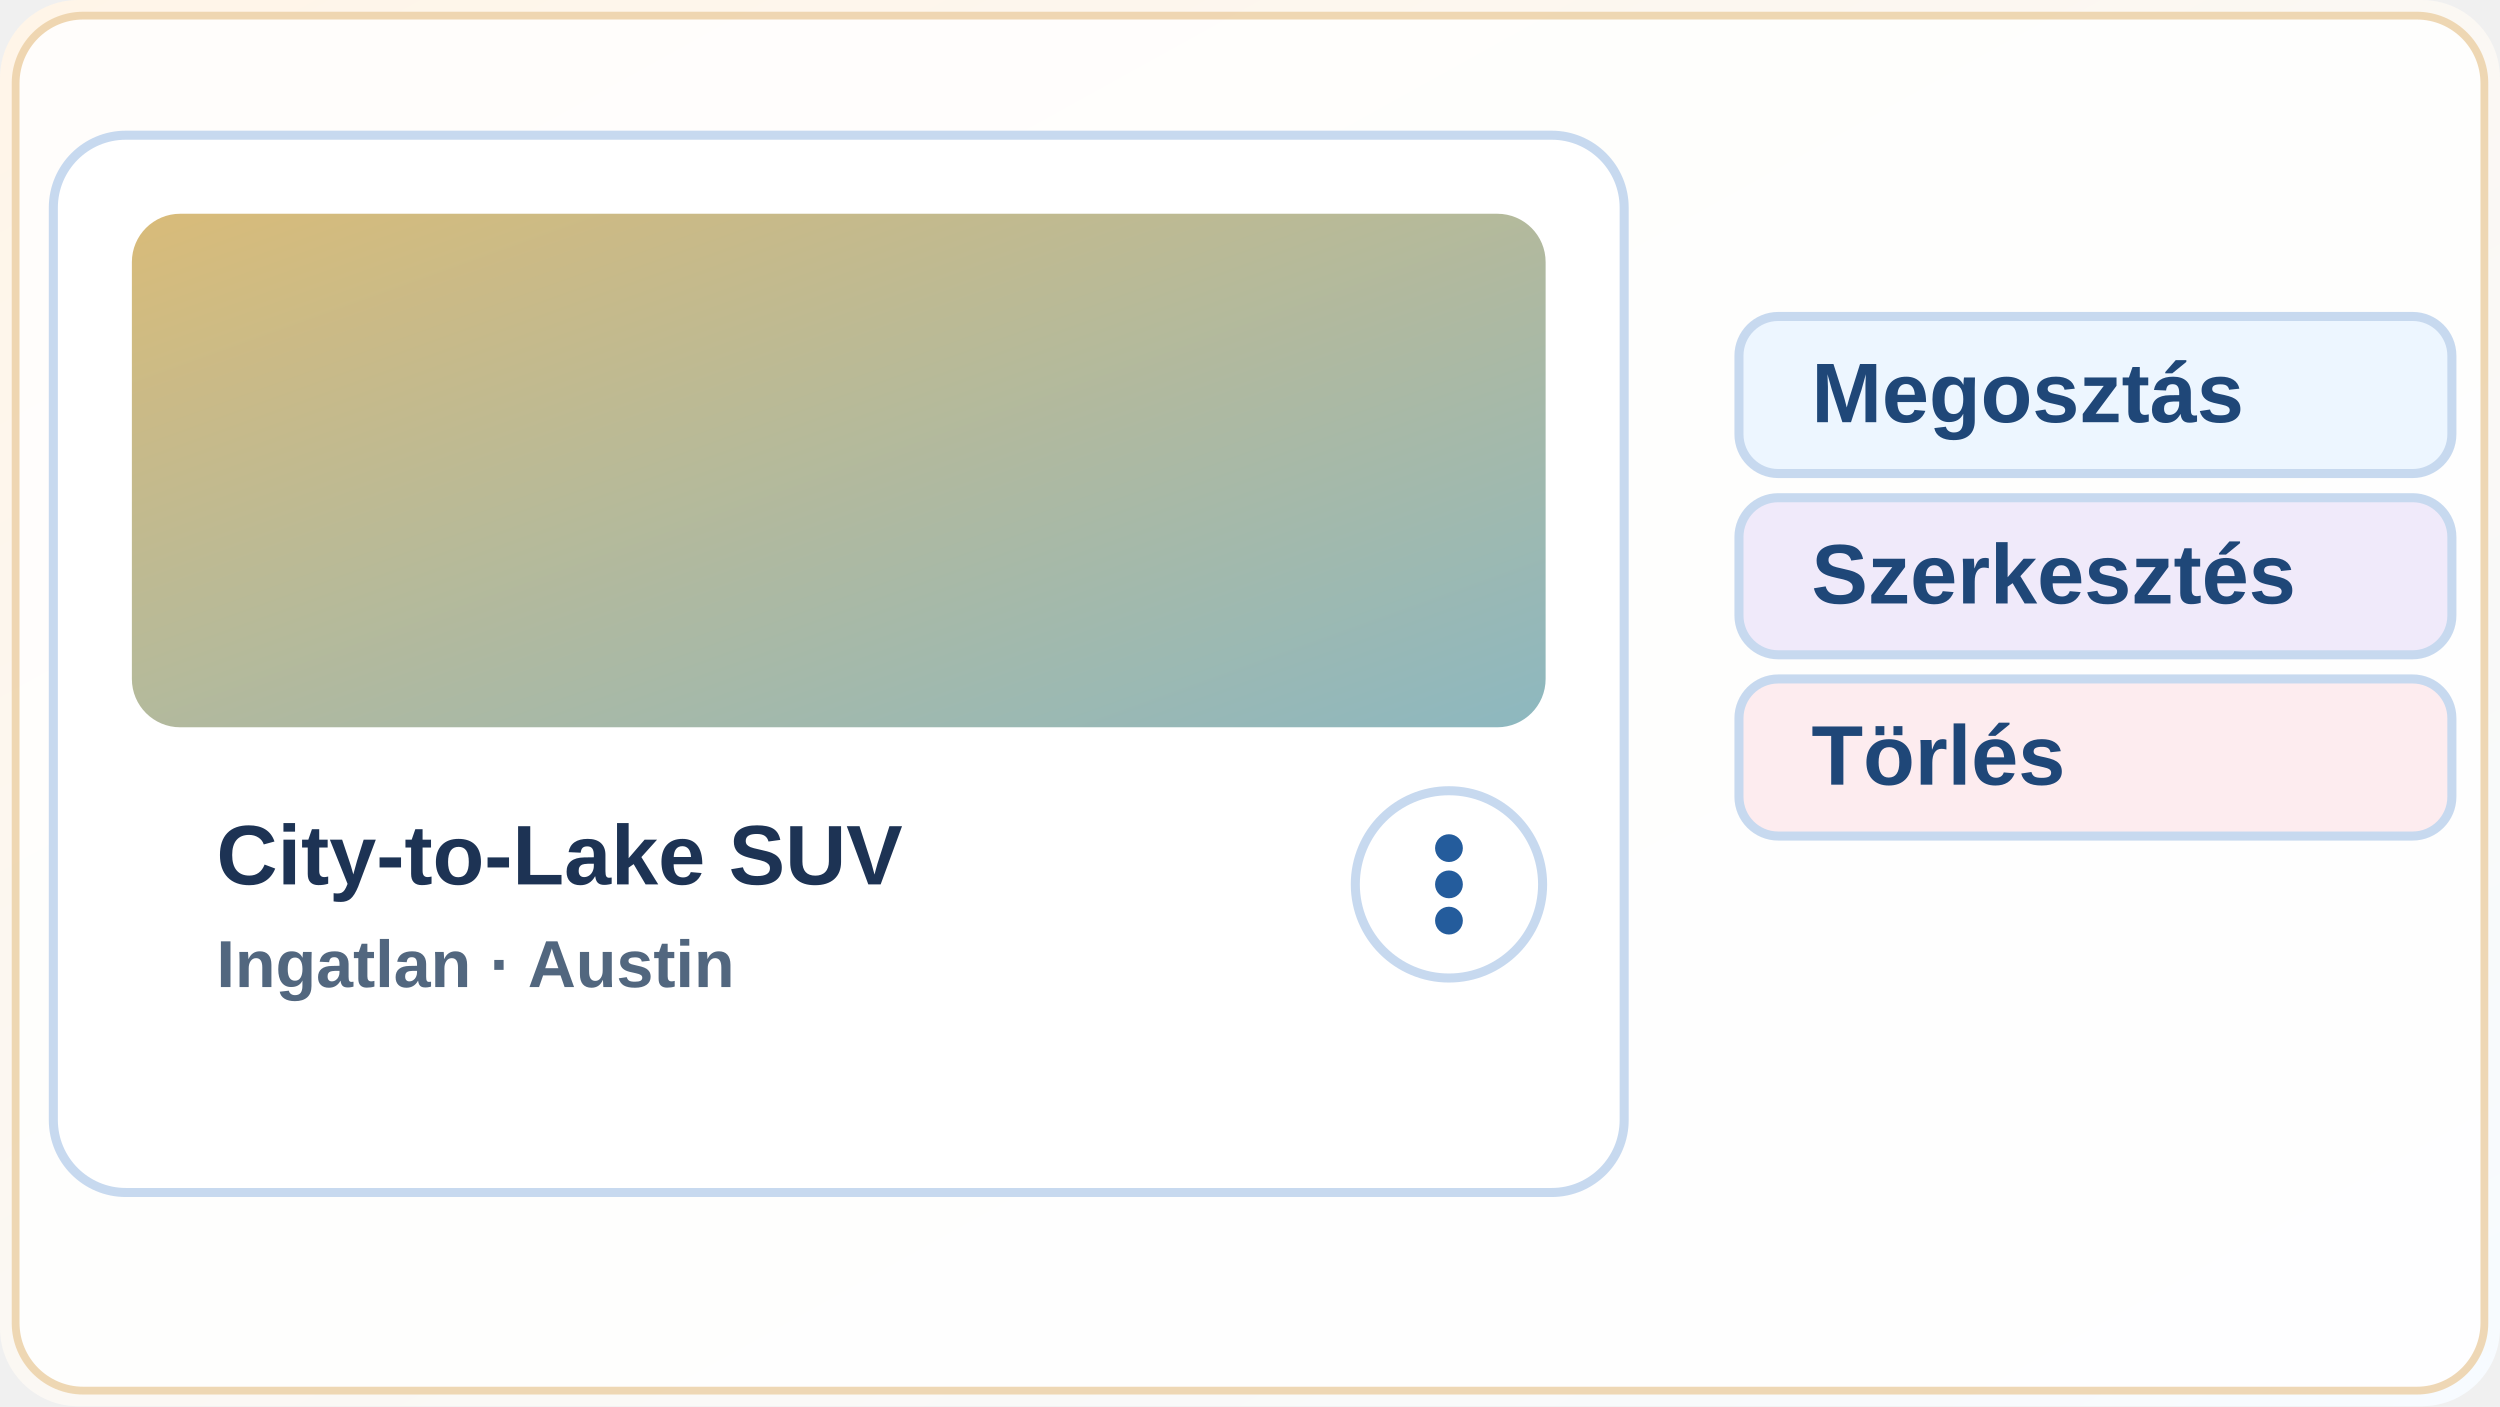
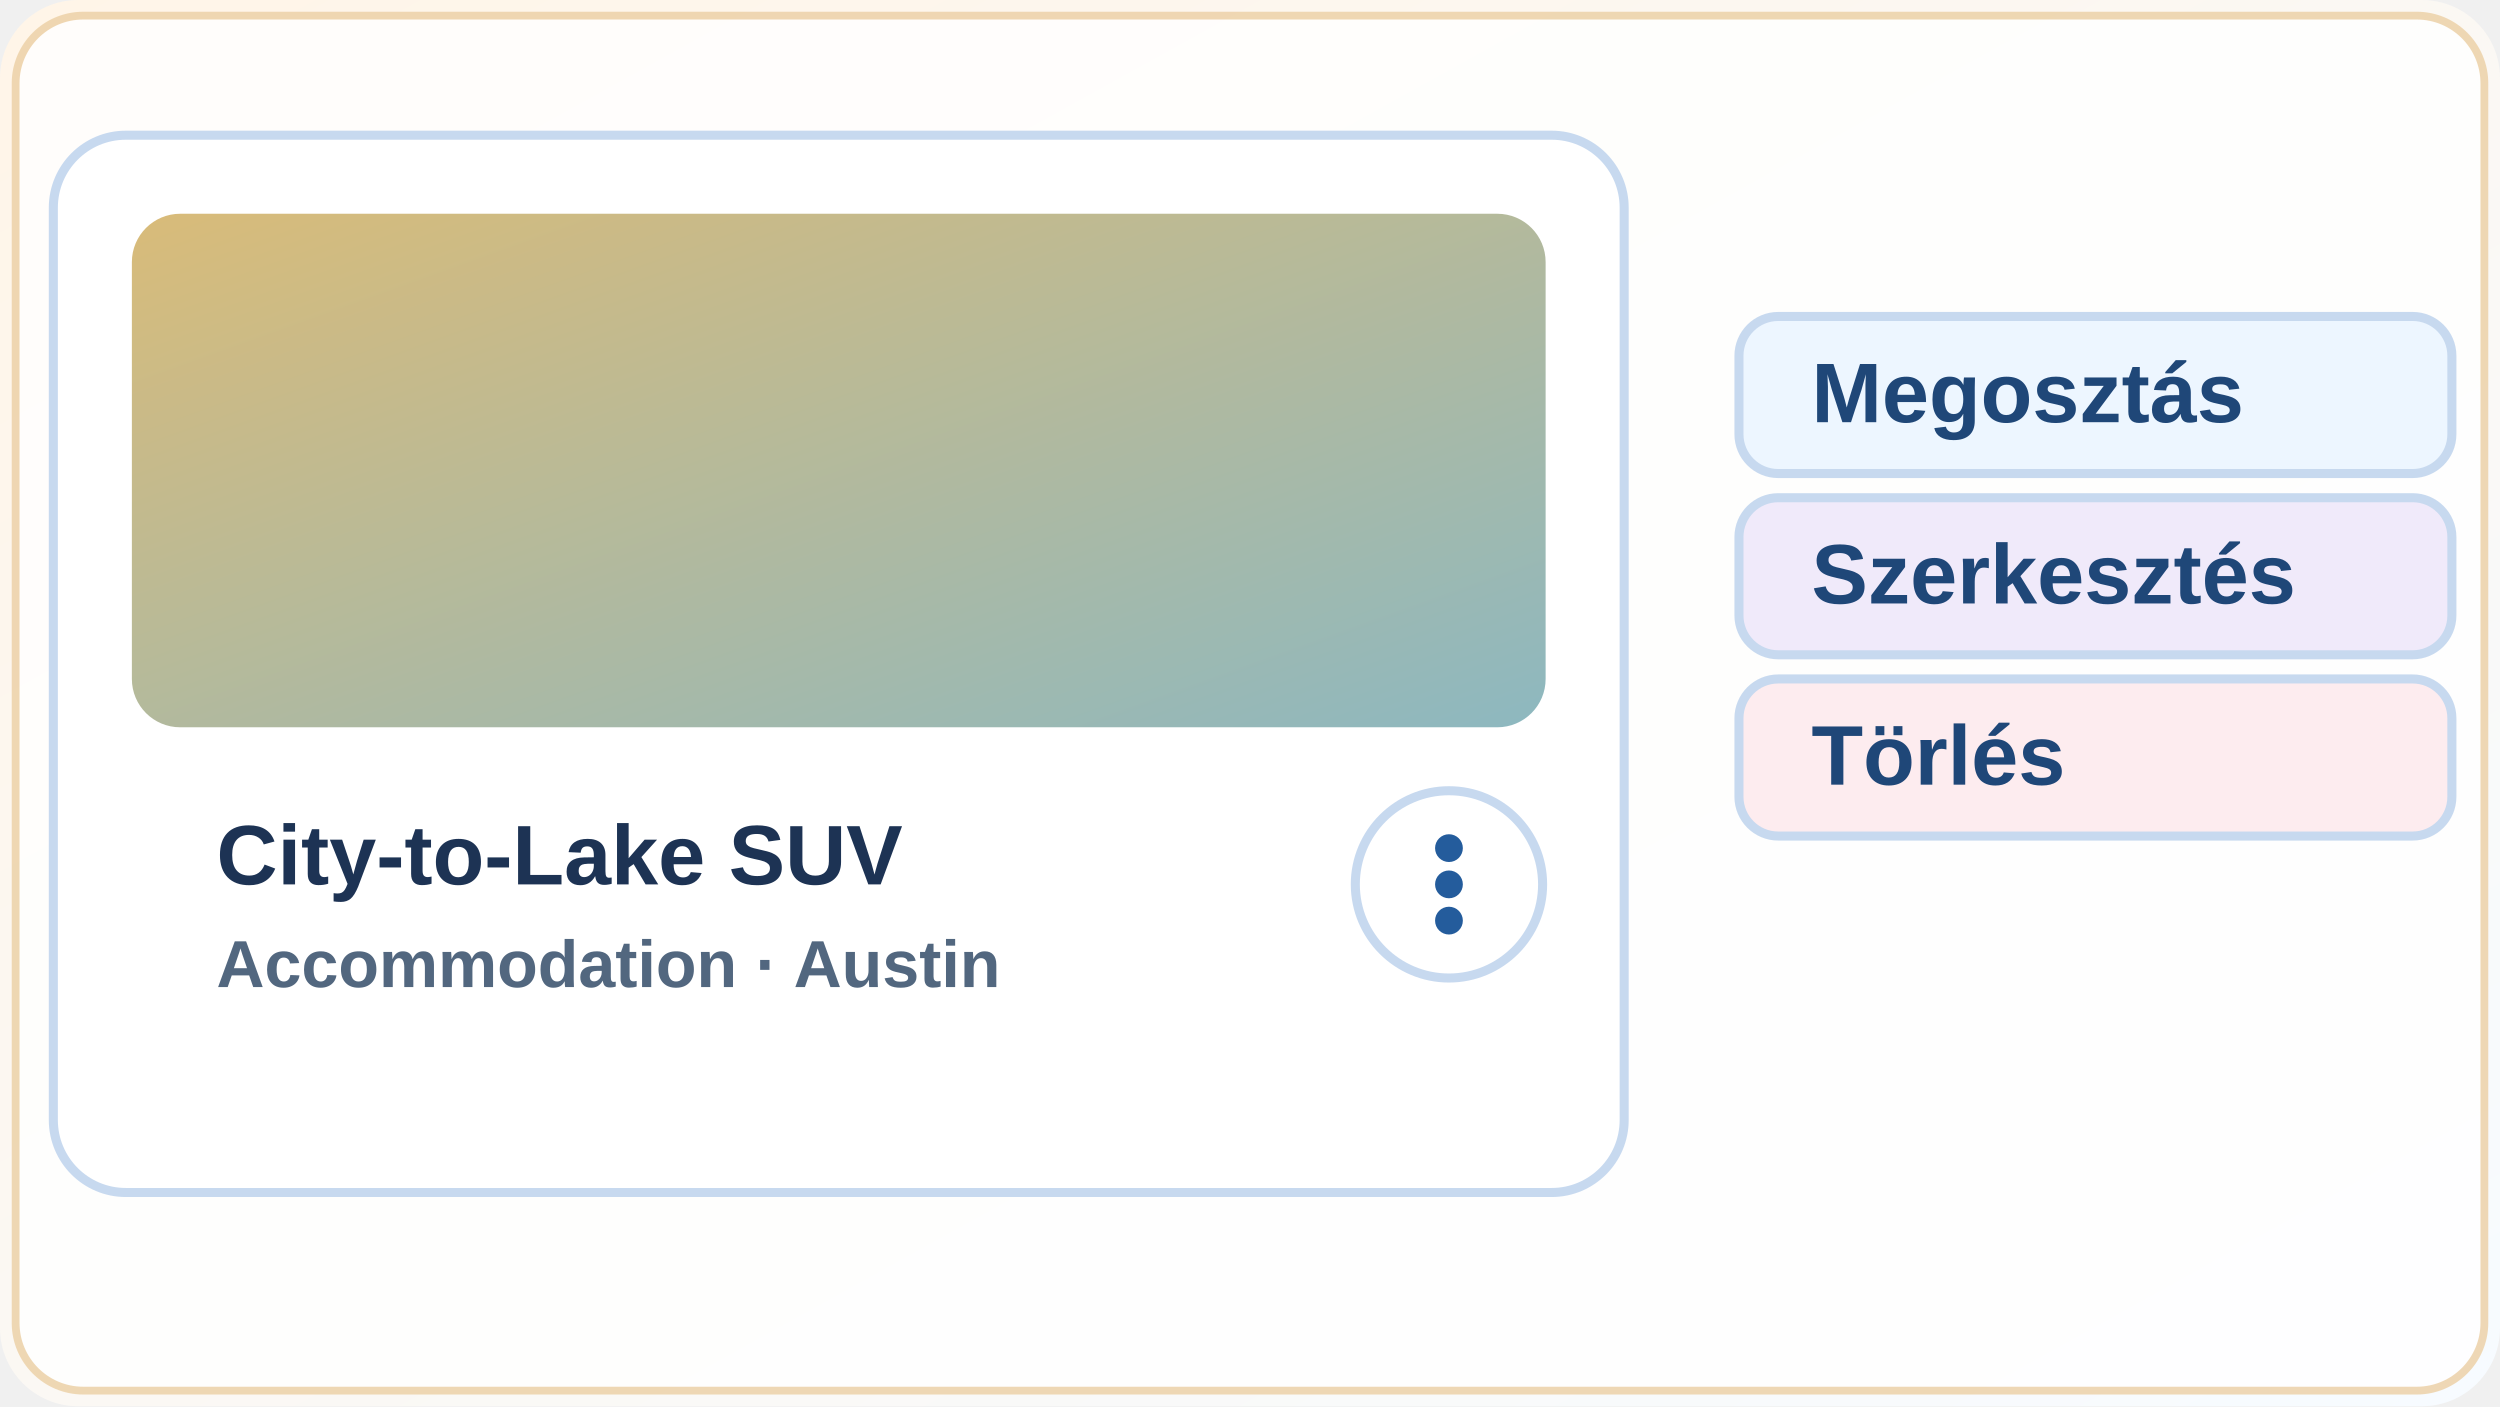
<svg xmlns="http://www.w3.org/2000/svg" width="960" height="540" viewBox="0 0 960 540">
  <defs>
    <linearGradient id="bg" x1="0" y1="0" x2="1" y2="1">
      <stop offset="0" stop-color="#fff5e8" />
      <stop offset="1" stop-color="#f7fbff" />
    </linearGradient>
  </defs>
  <rect width="960" height="540" rx="30" fill="url(#bg)" />
  <rect x="6" y="6" width="948" height="528" rx="26" fill="#ffffff" opacity="0.82" stroke="#ecd0a5" stroke-width="3" />
  <g transform="matrix(1.16 0 0 1.16 -70 -78)">
    <rect x="78" y="112" width="520" height="350" rx="24" fill="#fff" stroke="#c7d9ef" stroke-width="3" />
    <rect x="104" y="138" width="468" height="170" rx="16" fill="url(#assetPhoto)" />
    <defs>
      <linearGradient id="assetPhoto" x1="0" y1="0" x2="1" y2="1">
        <stop offset="0" stop-color="#d9bb79" />
        <stop offset="1" stop-color="#8db8c0" />
      </linearGradient>
    </defs>
    <text x="132" y="360" font-family="Arial" font-size="28" font-weight="900" fill="#1d3354">City-to-Lake SUV</text>
-     <text x="132" y="394" font-family="Arial" font-size="22" font-weight="850" fill="#52677f">Ingatlan · Austin</text>
+     <text x="132" y="394" font-family="Arial" font-size="22" font-weight="850" fill="#52677f">Accommodation · Austin</text>
    <circle cx="540" cy="360" r="31" fill="#fff" stroke="#c7d9ef" stroke-width="3" />
    <circle cx="540" cy="348" r="4.6" fill="#245c9c" />
    <circle cx="540" cy="360" r="4.6" fill="#245c9c" />
    <circle cx="540" cy="372" r="4.6" fill="#245c9c" />
    <rect x="636" y="172" width="236" height="52" rx="13" fill="#edf6ff" stroke="#c7d9ef" stroke-width="3" />
    <text x="660" y="207" font-family="Arial" font-size="28" font-weight="900" fill="#1f4778">Megosztás</text>
    <rect x="636" y="232" width="236" height="52" rx="13" fill="#f0eafa" stroke="#c7d9ef" stroke-width="3" />
    <text x="660" y="267" font-family="Arial" font-size="28" font-weight="900" fill="#1f4778">Szerkesztés</text>
    <rect x="636" y="292" width="236" height="52" rx="13" fill="#fdecef" stroke="#c7d9ef" stroke-width="3" />
    <text x="660" y="327" font-family="Arial" font-size="28" font-weight="900" fill="#1f4778">Törlés</text>
  </g>
</svg>
